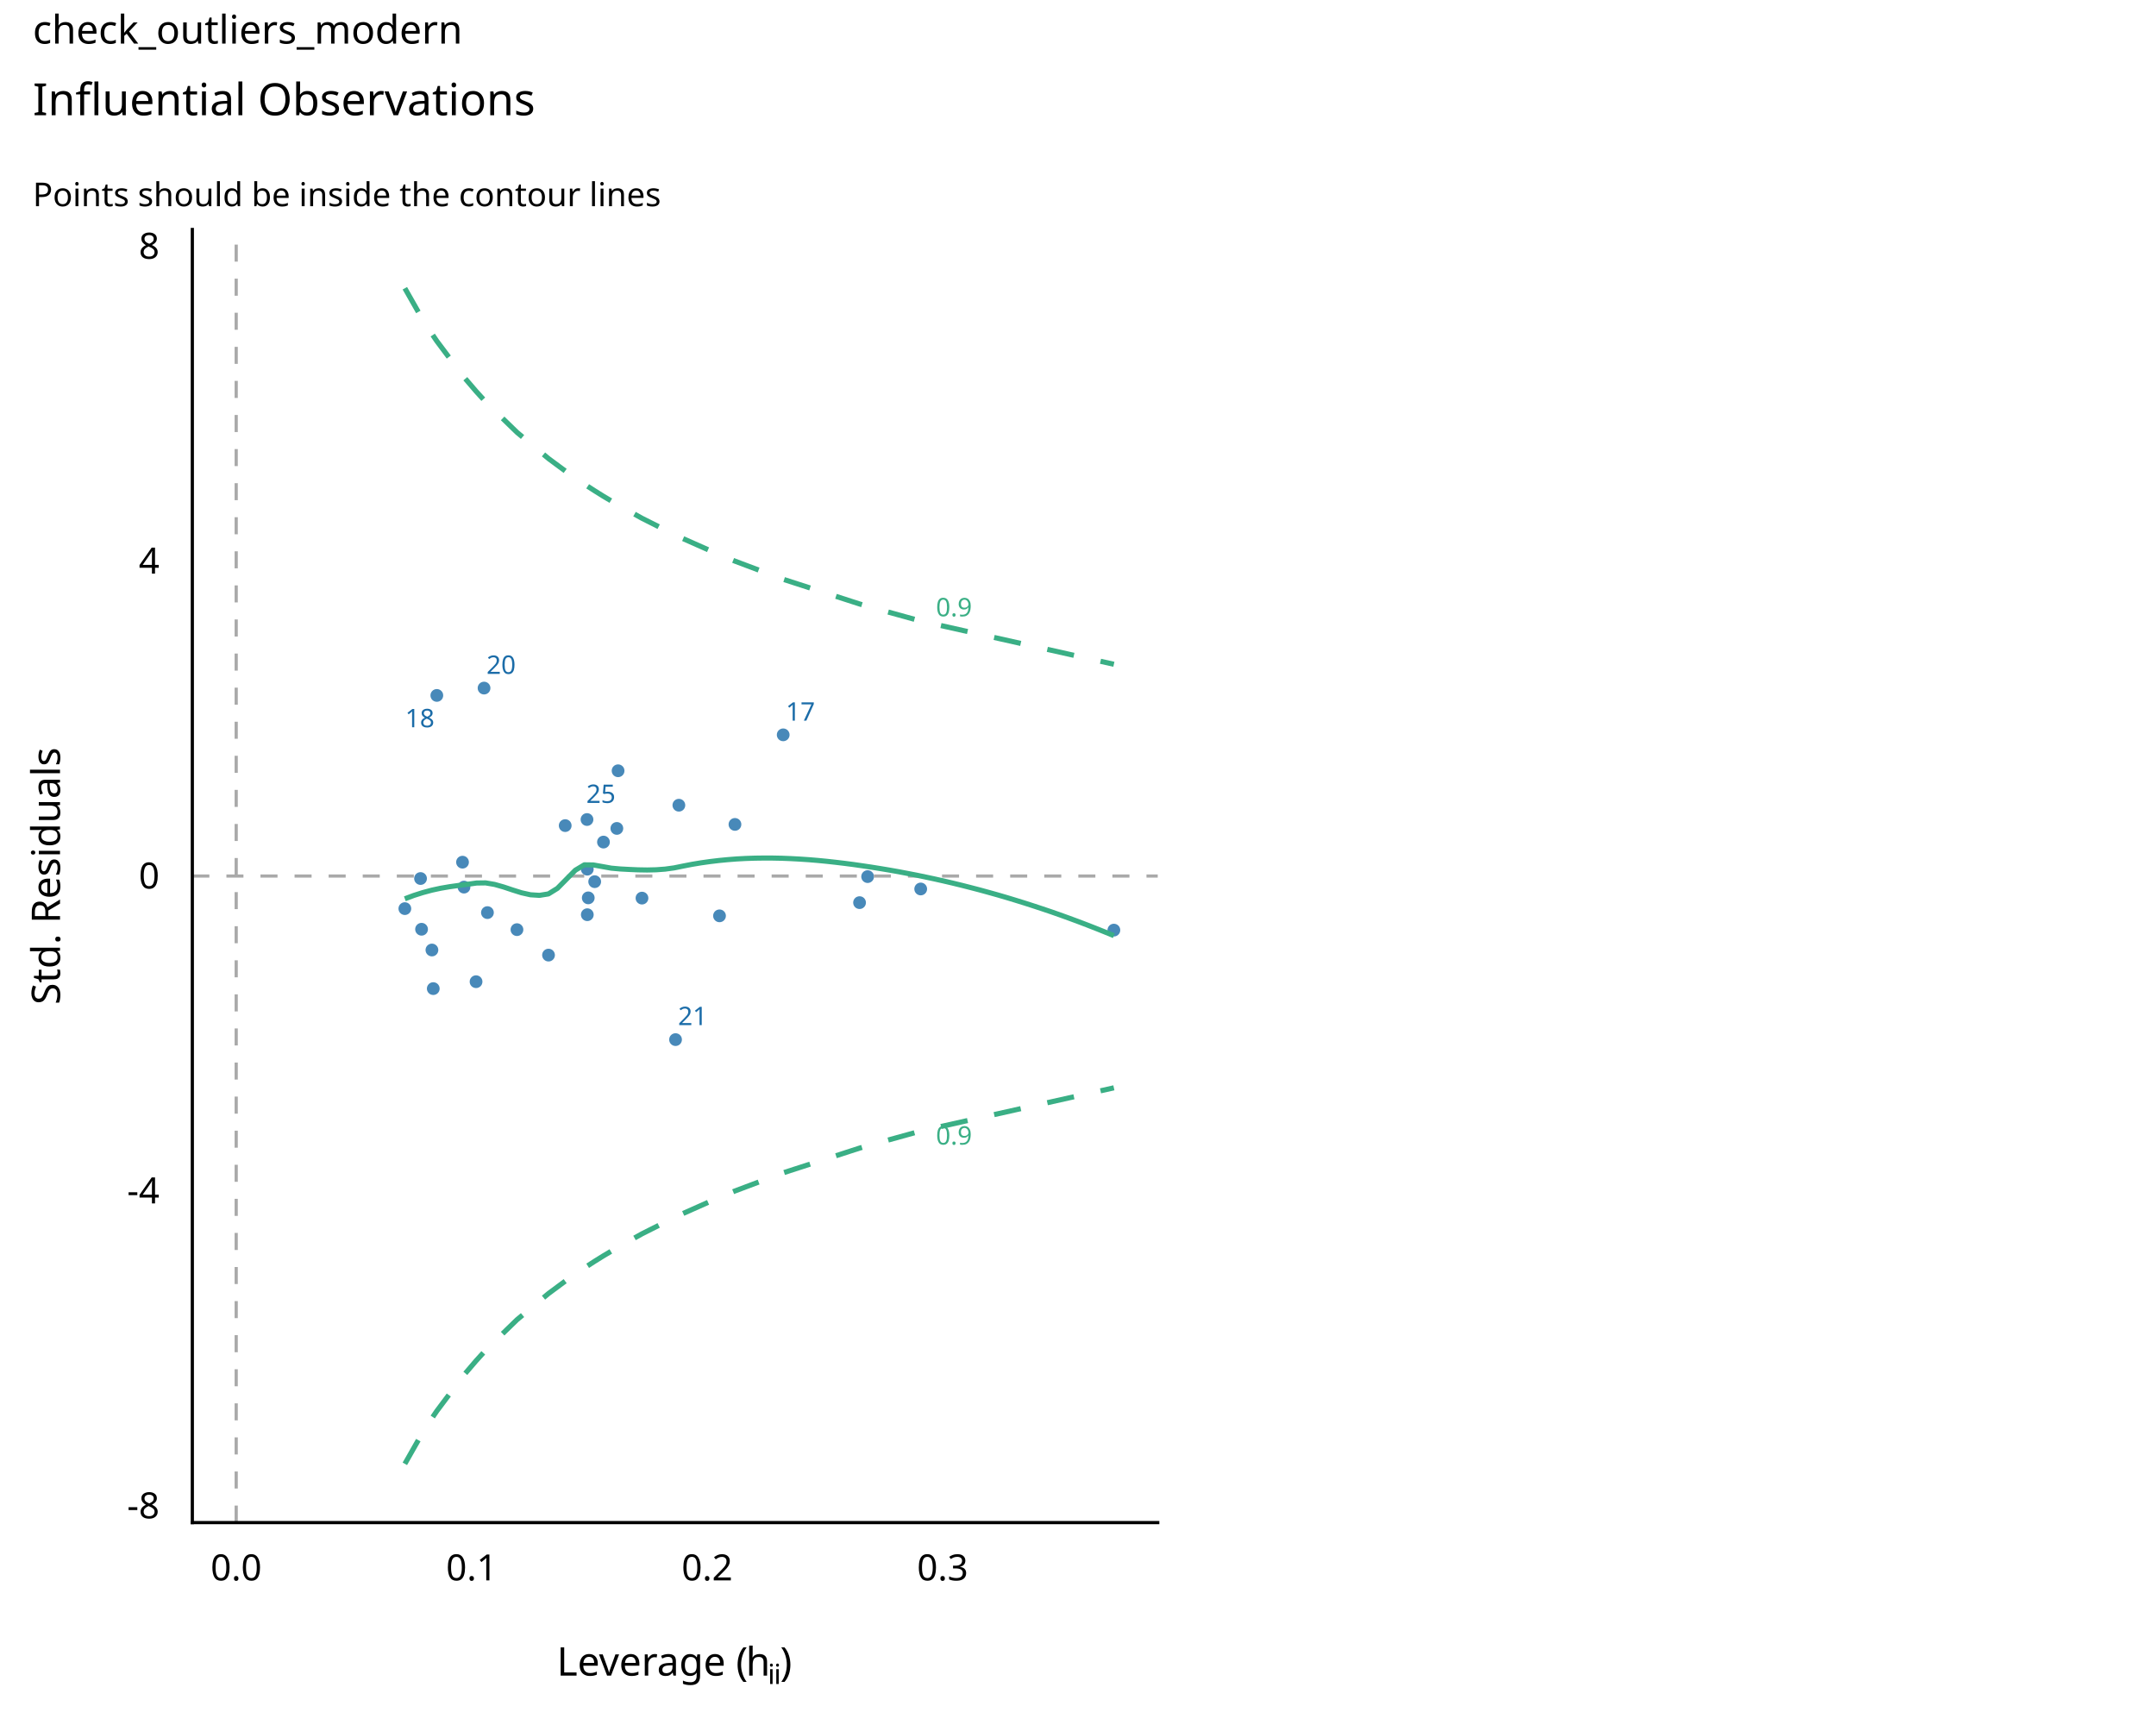
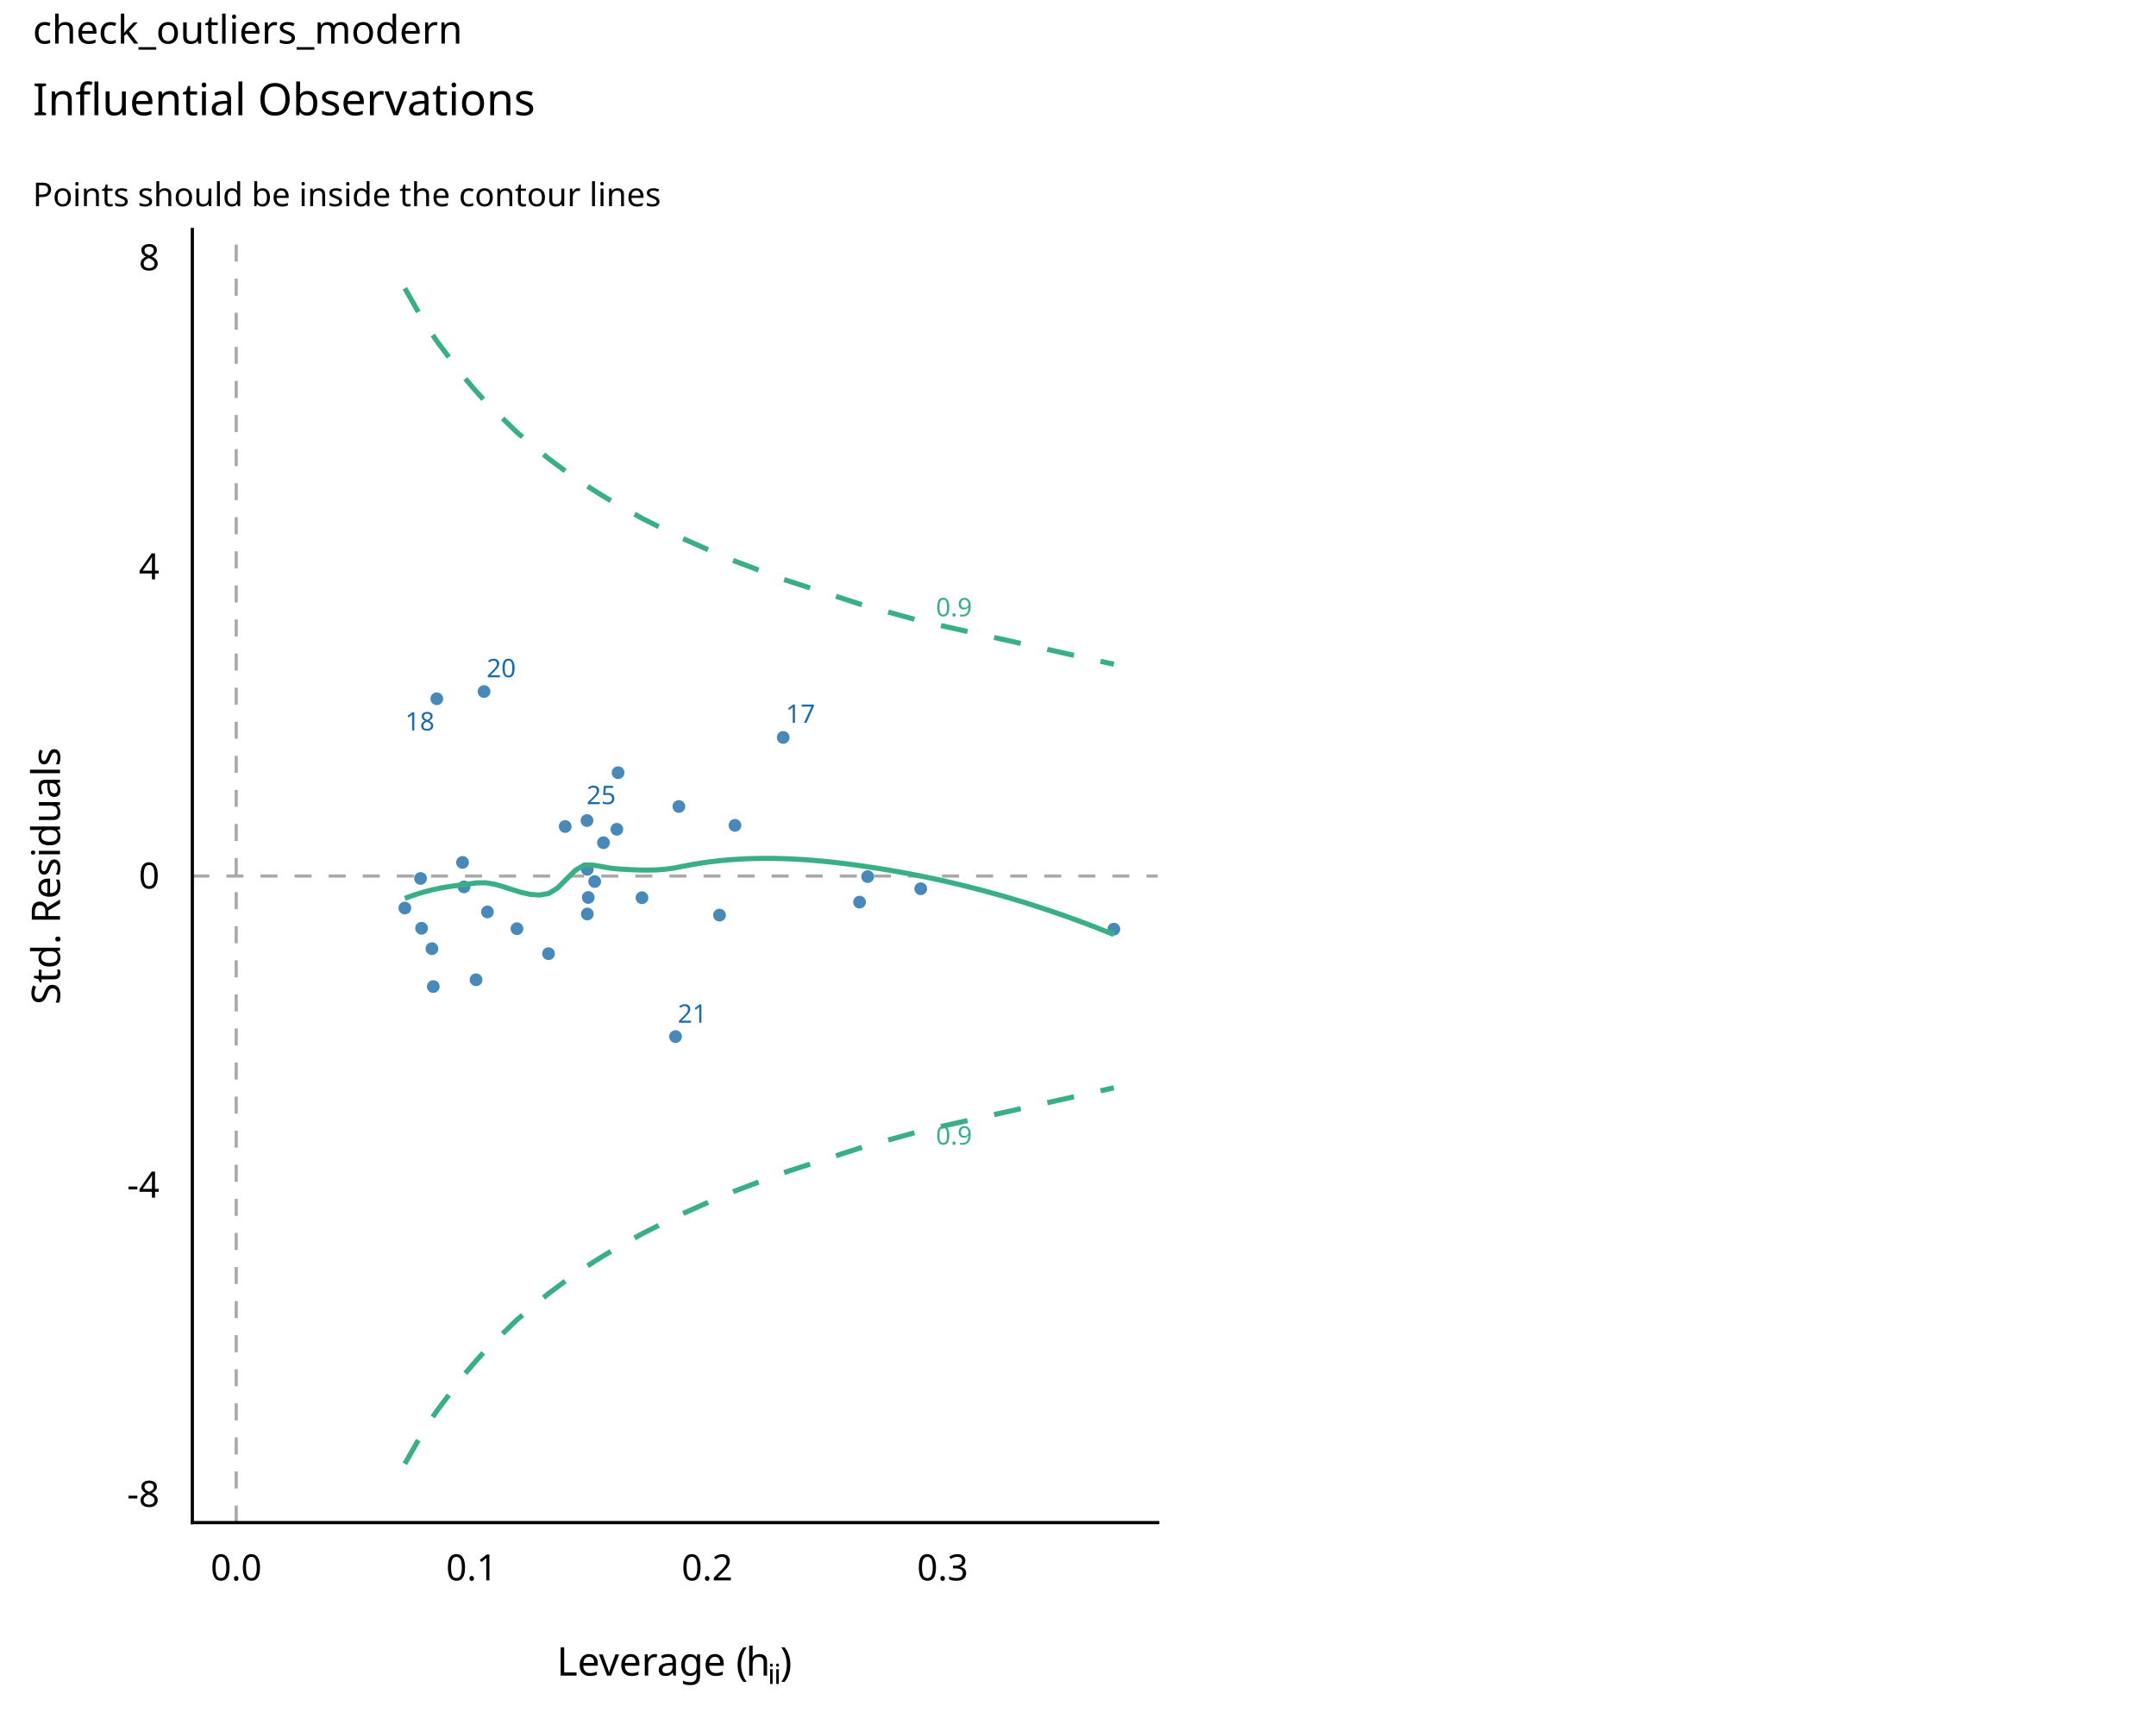
<svg xmlns="http://www.w3.org/2000/svg" class="svglite" data-engine-version="2.0" width="720.00pt" height="576.00pt" viewBox="0 0 720.00 576.00">
  <defs>
    <style type="text/css">
    .svglite line, .svglite polyline, .svglite polygon, .svglite path, .svglite rect, .svglite circle {
      fill: none;
      stroke: #000000;
      stroke-linecap: round;
      stroke-linejoin: round;
      stroke-miterlimit: 10.00;
    }
  </style>
  </defs>
  <rect width="100%" height="100%" style="stroke: none; fill: #FFFFFF;" />
  <defs>
    <clipPath id="cpMC4wMHw3MjAuMDB8MC4wMHw1NzYuMDA=">
      <rect x="0.00" y="0.00" width="720.00" height="576.00" />
    </clipPath>
  </defs>
  <g clip-path="url(#cpMC4wMHw3MjAuMDB8MC4wMHw1NzYuMDA=)">
    <rect x="0.00" y="0.00" width="720.00" height="576.00" style="stroke-width: 1.07; stroke: #FFFFFF; fill: #FFFFFF;" />
  </g>
  <defs>
    <clipPath id="cpNjQuMjN8NzE0LjUyfDc2LjYyfDUwOC40Mg==">
      <rect x="64.23" y="76.62" width="650.29" height="431.79" />
    </clipPath>
  </defs>
  <g clip-path="url(#cpNjQuMjN8NzE0LjUyfDc2LjYyfDUwOC40Mg==)">
</g>
  <g clip-path="url(#cpMC4wMHw3MjAuMDB8MC4wMHw1NzYuMDA=)">
</g>
  <defs>
    <clipPath id="cpNS40OHwzOTIuMTF8MjIuNzh8NTcwLjUy">
      <rect x="5.48" y="22.78" width="386.63" height="547.74" />
    </clipPath>
  </defs>
  <g clip-path="url(#cpNS40OHwzOTIuMTF8MjIuNzh8NTcwLjUy)">
    <rect x="5.48" y="22.78" width="386.63" height="547.74" style="stroke-width: 1.07; stroke: #FFFFFF; fill: #FFFFFF;" />
  </g>
  <g clip-path="url(#cpMC4wMHw3MjAuMDB8MC4wMHw1NzYuMDA=)">
</g>
  <defs>
    <clipPath id="cpNjQuMjN8Mzg2LjYzfDc2LjYyfDUwOC40Mg==">
      <rect x="64.23" y="76.62" width="322.41" height="431.79" />
    </clipPath>
  </defs>
  <g clip-path="url(#cpNjQuMjN8Mzg2LjYzfDc2LjYyfDUwOC40Mg==)">
    <rect x="64.23" y="76.62" width="322.41" height="431.79" style="stroke-width: 1.07; stroke: none; fill: #FFFFFF;" />
-     <circle cx="135.20" cy="303.40" r="2.13" style="stroke-width: 0.00; stroke: none; fill: #1B6CA8; fill-opacity: 0.80;" />
-     <circle cx="140.44" cy="293.35" r="2.13" style="stroke-width: 0.00; stroke: none; fill: #1B6CA8; fill-opacity: 0.80;" />
-     <circle cx="144.69" cy="330.11" r="2.13" style="stroke-width: 0.00; stroke: none; fill: #1B6CA8; fill-opacity: 0.80;" />
-     <circle cx="154.46" cy="287.89" r="2.13" style="stroke-width: 0.00; stroke: none; fill: #1B6CA8; fill-opacity: 0.80;" />
-     <circle cx="206.00" cy="276.62" r="2.13" style="stroke-width: 0.00; stroke: none; fill: #1B6CA8; fill-opacity: 0.80;" />
-     <circle cx="140.78" cy="310.29" r="2.13" style="stroke-width: 0.00; stroke: none; fill: #1B6CA8; fill-opacity: 0.80;" />
-     <circle cx="183.18" cy="318.92" r="2.13" style="stroke-width: 0.00; stroke: none; fill: #1B6CA8; fill-opacity: 0.80;" />
-     <circle cx="201.53" cy="281.18" r="2.13" style="stroke-width: 0.00; stroke: none; fill: #1B6CA8; fill-opacity: 0.80;" />
-     <circle cx="196.45" cy="299.81" r="2.13" style="stroke-width: 0.00; stroke: none; fill: #1B6CA8; fill-opacity: 0.80;" />
-     <circle cx="196.13" cy="290.23" r="2.13" style="stroke-width: 0.00; stroke: none; fill: #1B6CA8; fill-opacity: 0.80;" />
-     <circle cx="196.13" cy="305.43" r="2.13" style="stroke-width: 0.00; stroke: none; fill: #1B6CA8; fill-opacity: 0.80;" />
-     <circle cx="226.71" cy="268.87" r="2.13" style="stroke-width: 0.00; stroke: none; fill: #1B6CA8; fill-opacity: 0.80;" />
-     <circle cx="196.03" cy="273.65" r="2.13" style="stroke-width: 0.00; stroke: none; fill: #1B6CA8; fill-opacity: 0.80;" />
-     <circle cx="198.60" cy="294.40" r="2.13" style="stroke-width: 0.00; stroke: none; fill: #1B6CA8; fill-opacity: 0.80;" />
-     <circle cx="287.05" cy="301.40" r="2.13" style="stroke-width: 0.00; stroke: none; fill: #1B6CA8; fill-opacity: 0.80;" />
+     <circle cx="135.20" cy="303.20" r="2.13" style="stroke-width: 0.00; stroke: none; fill: #1B6CA8; fill-opacity: 0.80;" />
+     <circle cx="140.44" cy="293.33" r="2.13" style="stroke-width: 0.00; stroke: none; fill: #1B6CA8; fill-opacity: 0.80;" />
+     <circle cx="144.69" cy="329.43" r="2.13" style="stroke-width: 0.00; stroke: none; fill: #1B6CA8; fill-opacity: 0.80;" />
+     <circle cx="154.46" cy="287.97" r="2.13" style="stroke-width: 0.00; stroke: none; fill: #1B6CA8; fill-opacity: 0.80;" />
+     <circle cx="206.00" cy="276.91" r="2.13" style="stroke-width: 0.00; stroke: none; fill: #1B6CA8; fill-opacity: 0.80;" />
+     <circle cx="140.78" cy="309.96" r="2.13" style="stroke-width: 0.00; stroke: none; fill: #1B6CA8; fill-opacity: 0.80;" />
+     <circle cx="183.18" cy="318.44" r="2.13" style="stroke-width: 0.00; stroke: none; fill: #1B6CA8; fill-opacity: 0.80;" />
+     <circle cx="201.53" cy="281.39" r="2.13" style="stroke-width: 0.00; stroke: none; fill: #1B6CA8; fill-opacity: 0.80;" />
+     <circle cx="196.45" cy="299.68" r="2.13" style="stroke-width: 0.00; stroke: none; fill: #1B6CA8; fill-opacity: 0.80;" />
+     <circle cx="196.13" cy="290.27" r="2.13" style="stroke-width: 0.00; stroke: none; fill: #1B6CA8; fill-opacity: 0.80;" />
+     <circle cx="196.13" cy="305.20" r="2.13" style="stroke-width: 0.00; stroke: none; fill: #1B6CA8; fill-opacity: 0.80;" />
+     <circle cx="226.71" cy="269.30" r="2.13" style="stroke-width: 0.00; stroke: none; fill: #1B6CA8; fill-opacity: 0.80;" />
+     <circle cx="196.03" cy="273.99" r="2.13" style="stroke-width: 0.00; stroke: none; fill: #1B6CA8; fill-opacity: 0.80;" />
+     <circle cx="198.60" cy="294.36" r="2.13" style="stroke-width: 0.00; stroke: none; fill: #1B6CA8; fill-opacity: 0.80;" />
+     <circle cx="287.05" cy="301.23" r="2.13" style="stroke-width: 0.00; stroke: none; fill: #1B6CA8; fill-opacity: 0.80;" />
    <circle cx="289.75" cy="292.71" r="2.13" style="stroke-width: 0.00; stroke: none; fill: #1B6CA8; fill-opacity: 0.80;" />
-     <circle cx="261.55" cy="245.37" r="2.13" style="stroke-width: 0.00; stroke: none; fill: #1B6CA8; fill-opacity: 0.80;" />
-     <circle cx="145.88" cy="232.21" r="2.13" style="stroke-width: 0.00; stroke: none; fill: #1B6CA8; fill-opacity: 0.80;" />
-     <circle cx="188.75" cy="275.68" r="2.13" style="stroke-width: 0.00; stroke: none; fill: #1B6CA8; fill-opacity: 0.80;" />
-     <circle cx="161.65" cy="229.76" r="2.13" style="stroke-width: 0.00; stroke: none; fill: #1B6CA8; fill-opacity: 0.80;" />
-     <circle cx="225.60" cy="347.14" r="2.13" style="stroke-width: 0.00; stroke: none; fill: #1B6CA8; fill-opacity: 0.80;" />
-     <circle cx="162.78" cy="304.73" r="2.13" style="stroke-width: 0.00; stroke: none; fill: #1B6CA8; fill-opacity: 0.80;" />
-     <circle cx="172.64" cy="310.42" r="2.13" style="stroke-width: 0.00; stroke: none; fill: #1B6CA8; fill-opacity: 0.80;" />
-     <circle cx="144.24" cy="317.22" r="2.13" style="stroke-width: 0.00; stroke: none; fill: #1B6CA8; fill-opacity: 0.80;" />
-     <circle cx="206.41" cy="257.37" r="2.13" style="stroke-width: 0.00; stroke: none; fill: #1B6CA8; fill-opacity: 0.80;" />
-     <circle cx="154.95" cy="296.22" r="2.13" style="stroke-width: 0.00; stroke: none; fill: #1B6CA8; fill-opacity: 0.80;" />
-     <circle cx="214.39" cy="299.89" r="2.13" style="stroke-width: 0.00; stroke: none; fill: #1B6CA8; fill-opacity: 0.80;" />
-     <circle cx="245.44" cy="275.28" r="2.13" style="stroke-width: 0.00; stroke: none; fill: #1B6CA8; fill-opacity: 0.80;" />
-     <circle cx="371.98" cy="310.58" r="2.13" style="stroke-width: 0.00; stroke: none; fill: #1B6CA8; fill-opacity: 0.80;" />
-     <circle cx="240.28" cy="305.81" r="2.13" style="stroke-width: 0.00; stroke: none; fill: #1B6CA8; fill-opacity: 0.80;" />
-     <circle cx="307.47" cy="296.84" r="2.13" style="stroke-width: 0.00; stroke: none; fill: #1B6CA8; fill-opacity: 0.80;" />
-     <circle cx="158.98" cy="327.80" r="2.13" style="stroke-width: 0.00; stroke: none; fill: #1B6CA8; fill-opacity: 0.80;" />
+     <circle cx="261.55" cy="246.24" r="2.13" style="stroke-width: 0.00; stroke: none; fill: #1B6CA8; fill-opacity: 0.80;" />
+     <circle cx="145.88" cy="233.32" r="2.13" style="stroke-width: 0.00; stroke: none; fill: #1B6CA8; fill-opacity: 0.80;" />
+     <circle cx="188.75" cy="275.99" r="2.13" style="stroke-width: 0.00; stroke: none; fill: #1B6CA8; fill-opacity: 0.80;" />
+     <circle cx="161.65" cy="230.91" r="2.13" style="stroke-width: 0.00; stroke: none; fill: #1B6CA8; fill-opacity: 0.80;" />
+     <circle cx="225.60" cy="346.13" r="2.13" style="stroke-width: 0.00; stroke: none; fill: #1B6CA8; fill-opacity: 0.80;" />
+     <circle cx="162.78" cy="304.51" r="2.13" style="stroke-width: 0.00; stroke: none; fill: #1B6CA8; fill-opacity: 0.80;" />
+     <circle cx="172.64" cy="310.10" r="2.13" style="stroke-width: 0.00; stroke: none; fill: #1B6CA8; fill-opacity: 0.80;" />
+     <circle cx="144.24" cy="316.77" r="2.13" style="stroke-width: 0.00; stroke: none; fill: #1B6CA8; fill-opacity: 0.80;" />
+     <circle cx="206.41" cy="258.01" r="2.13" style="stroke-width: 0.00; stroke: none; fill: #1B6CA8; fill-opacity: 0.80;" />
+     <circle cx="154.95" cy="296.15" r="2.13" style="stroke-width: 0.00; stroke: none; fill: #1B6CA8; fill-opacity: 0.80;" />
+     <circle cx="214.39" cy="299.76" r="2.13" style="stroke-width: 0.00; stroke: none; fill: #1B6CA8; fill-opacity: 0.80;" />
+     <circle cx="245.44" cy="275.60" r="2.13" style="stroke-width: 0.00; stroke: none; fill: #1B6CA8; fill-opacity: 0.80;" />
+     <circle cx="371.98" cy="310.25" r="2.13" style="stroke-width: 0.00; stroke: none; fill: #1B6CA8; fill-opacity: 0.80;" />
+     <circle cx="240.28" cy="305.57" r="2.13" style="stroke-width: 0.00; stroke: none; fill: #1B6CA8; fill-opacity: 0.80;" />
+     <circle cx="307.47" cy="296.76" r="2.13" style="stroke-width: 0.00; stroke: none; fill: #1B6CA8; fill-opacity: 0.80;" />
+     <circle cx="158.98" cy="327.16" r="2.13" style="stroke-width: 0.00; stroke: none; fill: #1B6CA8; fill-opacity: 0.80;" />
    <line x1="78.88" y1="508.42" x2="78.88" y2="76.62" style="stroke-width: 1.07; stroke: #A9A9A9; stroke-dasharray: 5.69,5.69; stroke-linecap: butt;" />
    <line x1="64.23" y1="292.52" x2="386.63" y2="292.52" style="stroke-width: 1.07; stroke: #A9A9A9; stroke-dasharray: 5.69,5.69; stroke-linecap: butt;" />
-     <polyline points="135.20,300.12 138.19,299.00 141.19,298.05 144.19,297.24 147.19,296.59 150.18,296.08 153.18,295.66 156.18,295.27 159.17,294.85 162.17,294.81 165.17,295.32 168.17,296.17 171.16,297.17 174.16,298.11 177.16,298.78 180.16,298.97 183.15,298.49 186.15,296.63 189.15,293.59 192.14,290.57 195.14,288.78 198.14,288.82 201.14,289.35 204.13,289.89 207.13,290.16 210.13,290.32 213.12,290.45 216.12,290.50 219.12,290.43 222.12,290.21 225.11,289.80 228.11,289.19 231.11,288.61 234.11,288.11 237.10,287.69 240.10,287.33 243.10,287.04 246.09,286.81 249.09,286.65 252.09,286.55 255.09,286.51 258.08,286.52 261.08,286.58 264.08,286.70 267.08,286.86 270.07,287.06 273.07,287.31 276.07,287.60 279.06,287.93 282.06,288.29 285.06,288.68 288.06,289.11 291.05,289.56 294.05,290.04 297.05,290.54 300.05,291.07 303.04,291.64 306.04,292.22 309.04,292.84 312.03,293.48 315.03,294.15 318.03,294.85 321.03,295.58 324.02,296.34 327.02,297.12 330.02,297.94 333.02,298.78 336.01,299.65 339.01,300.56 342.01,301.49 345.00,302.45 348.00,303.44 351.00,304.45 354.00,305.50 356.99,306.58 359.99,307.69 362.99,308.83 365.99,310.00 368.98,311.20 371.98,312.43 " style="stroke-width: 1.71; stroke: #3AAF85; stroke-linecap: butt;" />
-     <text x="231.31" y="342.30" text-anchor="middle" style="font-size: 8.54px; fill: #1B6CA8; font-family: sans;" textLength="9.50px" lengthAdjust="spacingAndGlyphs">21</text>
-     <text x="267.30" y="240.63" text-anchor="middle" style="font-size: 8.54px; fill: #1B6CA8; font-family: sans;" textLength="9.50px" lengthAdjust="spacingAndGlyphs">17</text>
-     <text x="167.35" y="225.02" text-anchor="middle" style="font-size: 8.54px; fill: #1B6CA8; font-family: sans;" textLength="9.50px" lengthAdjust="spacingAndGlyphs">20</text>
-     <text x="140.20" y="242.84" text-anchor="middle" style="font-size: 8.54px; fill: #1B6CA8; font-family: sans;" textLength="9.50px" lengthAdjust="spacingAndGlyphs">18</text>
-     <text x="200.67" y="268.11" text-anchor="middle" style="font-size: 8.54px; fill: #1B6CA8; font-family: sans;" textLength="9.50px" lengthAdjust="spacingAndGlyphs">25</text>
+     <polyline points="135.20,299.98 138.19,298.88 141.19,297.95 144.19,297.16 147.19,296.52 150.18,296.02 153.18,295.60 156.18,295.22 159.17,294.81 162.17,294.77 165.17,295.26 168.17,296.11 171.16,297.09 174.16,298.01 177.16,298.66 180.16,298.86 183.15,298.38 186.15,296.56 189.15,293.57 192.14,290.61 195.14,288.84 198.14,288.89 201.14,289.40 204.13,289.94 207.13,290.20 210.13,290.36 213.12,290.49 216.12,290.54 219.12,290.47 222.12,290.26 225.11,289.85 228.11,289.25 231.11,288.69 234.11,288.19 237.10,287.77 240.10,287.42 243.10,287.14 246.09,286.92 249.09,286.76 252.09,286.66 255.09,286.62 258.08,286.63 261.08,286.69 264.08,286.80 267.08,286.96 270.07,287.16 273.07,287.41 276.07,287.69 279.06,288.01 282.06,288.37 285.06,288.75 288.06,289.17 291.05,289.61 294.05,290.08 297.05,290.58 300.05,291.10 303.04,291.65 306.04,292.23 309.04,292.83 312.03,293.47 315.03,294.12 318.03,294.81 321.03,295.53 324.02,296.27 327.02,297.04 330.02,297.84 333.02,298.67 336.01,299.52 339.01,300.41 342.01,301.32 345.00,302.26 348.00,303.24 351.00,304.24 354.00,305.27 356.99,306.32 359.99,307.41 362.99,308.53 365.99,309.68 368.98,310.86 371.98,312.07 " style="stroke-width: 1.71; stroke: #3AAF85; stroke-linecap: butt;" />
+     <text x="231.20" y="341.50" text-anchor="middle" style="font-size: 8.54px; fill: #1B6CA8; font-family: sans;" textLength="9.50px" lengthAdjust="spacingAndGlyphs">21</text>
+     <text x="267.33" y="241.37" text-anchor="middle" style="font-size: 8.54px; fill: #1B6CA8; font-family: sans;" textLength="9.50px" lengthAdjust="spacingAndGlyphs">17</text>
+     <text x="167.38" y="226.15" text-anchor="middle" style="font-size: 8.54px; fill: #1B6CA8; font-family: sans;" textLength="9.50px" lengthAdjust="spacingAndGlyphs">20</text>
+     <text x="140.21" y="243.90" text-anchor="middle" style="font-size: 8.54px; fill: #1B6CA8; font-family: sans;" textLength="9.50px" lengthAdjust="spacingAndGlyphs">18</text>
+     <text x="200.75" y="268.52" text-anchor="middle" style="font-size: 8.54px; fill: #1B6CA8; font-family: sans;" textLength="9.50px" lengthAdjust="spacingAndGlyphs">25</text>
    <polyline points="135.20,96.25 140.44,105.47 140.78,106.02 144.24,111.46 144.69,112.14 145.88,113.90 154.46,125.35 154.95,125.94 158.98,130.65 161.65,133.59 162.78,134.79 172.64,144.36 183.18,153.13 188.75,157.25 196.03,162.23 196.13,162.30 196.13,162.30 196.45,162.51 198.60,163.89 201.53,165.72 206.00,168.38 206.41,168.62 214.39,173.06 225.60,178.70 226.71,179.23 240.28,185.25 245.44,187.37 261.55,193.43 287.05,201.67 289.75,202.47 307.47,207.37 371.98,221.81 " style="stroke-width: 1.71; stroke: #3AAF85; stroke-dasharray: 9.10,9.10; stroke-linecap: butt;" />
    <polyline points="135.20,488.79 140.44,479.57 140.78,479.02 144.24,473.58 144.69,472.90 145.88,471.15 154.46,459.70 154.95,459.10 158.98,454.39 161.65,451.45 162.78,450.26 172.64,440.68 183.18,431.92 188.75,427.79 196.03,422.81 196.13,422.74 196.13,422.74 196.45,422.54 198.60,421.15 201.53,419.33 206.00,416.66 206.41,416.42 214.39,411.99 225.60,406.34 226.71,405.82 240.28,399.79 245.44,397.68 261.55,391.62 287.05,383.37 289.75,382.58 307.47,377.67 371.98,363.24 " style="stroke-width: 1.71; stroke: #3AAF85; stroke-dasharray: 9.10,9.10; stroke-linecap: butt;" />
    <text x="324.62" y="205.80" text-anchor="end" style="font-size: 8.54px; fill: #3AAF85; font-family: sans;" textLength="11.87px" lengthAdjust="spacingAndGlyphs">0.9</text>
    <text x="324.62" y="382.19" text-anchor="end" style="font-size: 8.54px; fill: #3AAF85; font-family: sans;" textLength="11.87px" lengthAdjust="spacingAndGlyphs">0.9</text>
  </g>
  <g clip-path="url(#cpMC4wMHw3MjAuMDB8MC4wMHw1NzYuMDA=)">
    <polyline points="64.23,508.42 64.23,76.62 " style="stroke-width: 1.07; stroke-linecap: square;" />
-     <text x="53.27" y="506.99" text-anchor="end" style="font-size: 12.10px; font-family: sans;" textLength="10.76px" lengthAdjust="spacingAndGlyphs">-8</text>
-     <text x="53.27" y="401.84" text-anchor="end" style="font-size: 12.10px; font-family: sans;" textLength="10.76px" lengthAdjust="spacingAndGlyphs">-4</text>
+     <text x="53.27" y="503.13" text-anchor="end" style="font-size: 12.10px; font-family: sans;" textLength="10.76px" lengthAdjust="spacingAndGlyphs">-8</text>
+     <text x="53.27" y="399.91" text-anchor="end" style="font-size: 12.10px; font-family: sans;" textLength="10.76px" lengthAdjust="spacingAndGlyphs">-4</text>
    <text x="53.27" y="296.69" text-anchor="end" style="font-size: 12.10px; font-family: sans;" textLength="6.73px" lengthAdjust="spacingAndGlyphs">0</text>
-     <text x="53.27" y="191.54" text-anchor="end" style="font-size: 12.10px; font-family: sans;" textLength="6.73px" lengthAdjust="spacingAndGlyphs">4</text>
-     <text x="53.27" y="86.39" text-anchor="end" style="font-size: 12.10px; font-family: sans;" textLength="6.73px" lengthAdjust="spacingAndGlyphs">8</text>
+     <text x="53.27" y="193.46" text-anchor="end" style="font-size: 12.10px; font-family: sans;" textLength="6.73px" lengthAdjust="spacingAndGlyphs">4</text>
+     <text x="53.27" y="90.24" text-anchor="end" style="font-size: 12.10px; font-family: sans;" textLength="6.73px" lengthAdjust="spacingAndGlyphs">8</text>
    <polyline points="64.23,508.42 386.63,508.42 " style="stroke-width: 1.07; stroke-linecap: square;" />
    <text x="78.88" y="527.71" text-anchor="middle" style="font-size: 12.10px; font-family: sans;" textLength="16.82px" lengthAdjust="spacingAndGlyphs">0.0</text>
    <text x="157.52" y="527.71" text-anchor="middle" style="font-size: 12.10px; font-family: sans;" textLength="16.82px" lengthAdjust="spacingAndGlyphs">0.1</text>
    <text x="236.16" y="527.71" text-anchor="middle" style="font-size: 12.10px; font-family: sans;" textLength="16.82px" lengthAdjust="spacingAndGlyphs">0.2</text>
    <text x="314.79" y="527.71" text-anchor="middle" style="font-size: 12.10px; font-family: sans;" textLength="16.82px" lengthAdjust="spacingAndGlyphs">0.3</text>
    <text x="185.95" y="559.51" style="font-size: 13.20px; font-family: sans;" textLength="63.11px" lengthAdjust="spacingAndGlyphs">Leverage (</text>
    <text x="249.07" y="559.51" style="font-size: 13.20px; font-family: sans;" textLength="7.34px" lengthAdjust="spacingAndGlyphs">h</text>
    <text x="256.41" y="562.30" style="font-size: 9.24px; font-family: sans;" textLength="2.05px" lengthAdjust="spacingAndGlyphs">i</text>
    <text x="258.46" y="562.30" style="font-size: 9.24px; font-family: sans;" textLength="2.05px" lengthAdjust="spacingAndGlyphs">i</text>
    <text x="260.51" y="559.51" style="font-size: 13.20px; font-family: sans;" textLength="4.40px" lengthAdjust="spacingAndGlyphs">)</text>
    <text transform="translate(20.04,292.52) rotate(-90)" text-anchor="middle" style="font-size: 13.20px; font-family: sans;" textLength="85.12px" lengthAdjust="spacingAndGlyphs">Std. Residuals</text>
    <text x="10.96" y="68.86" style="font-size: 11.00px; font-family: sans;" textLength="196.92px" lengthAdjust="spacingAndGlyphs">Points should be inside the contour lines</text>
    <text x="10.96" y="38.48" style="font-size: 14.85px; font-family: sans;" textLength="155.20px" lengthAdjust="spacingAndGlyphs">Influential Observations</text>
    <text x="10.96" y="14.56" style="font-size: 13.20px; font-family: sans;" textLength="136.50px" lengthAdjust="spacingAndGlyphs">check_outliers_modern</text>
  </g>
</svg>
